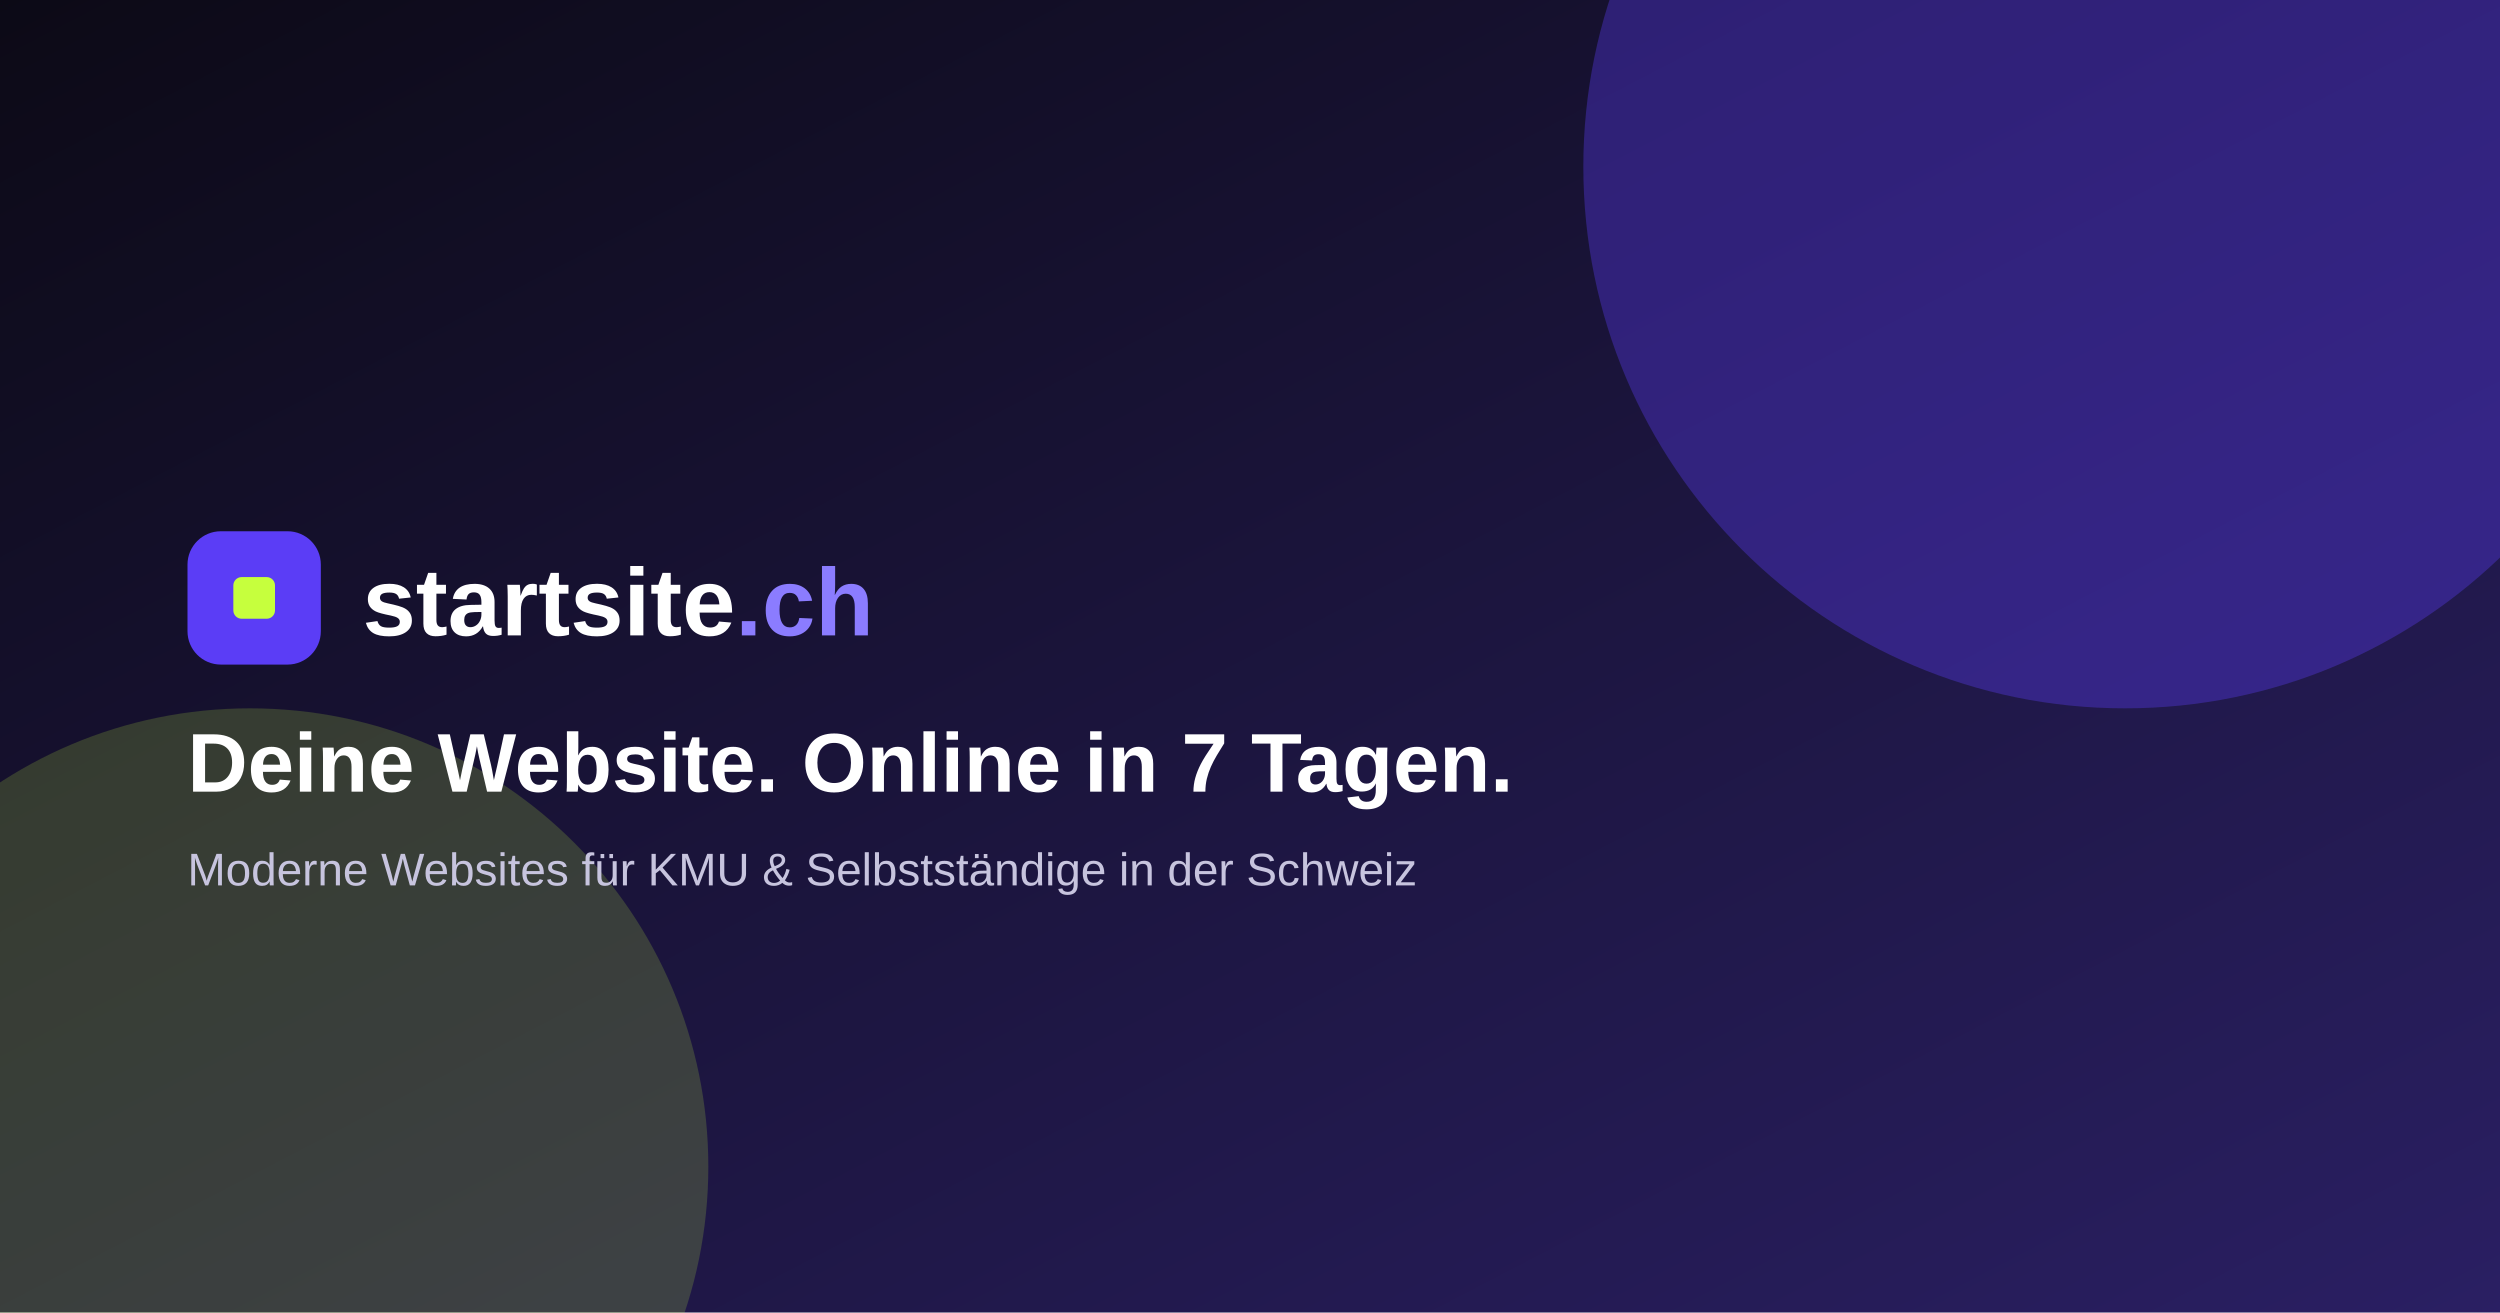
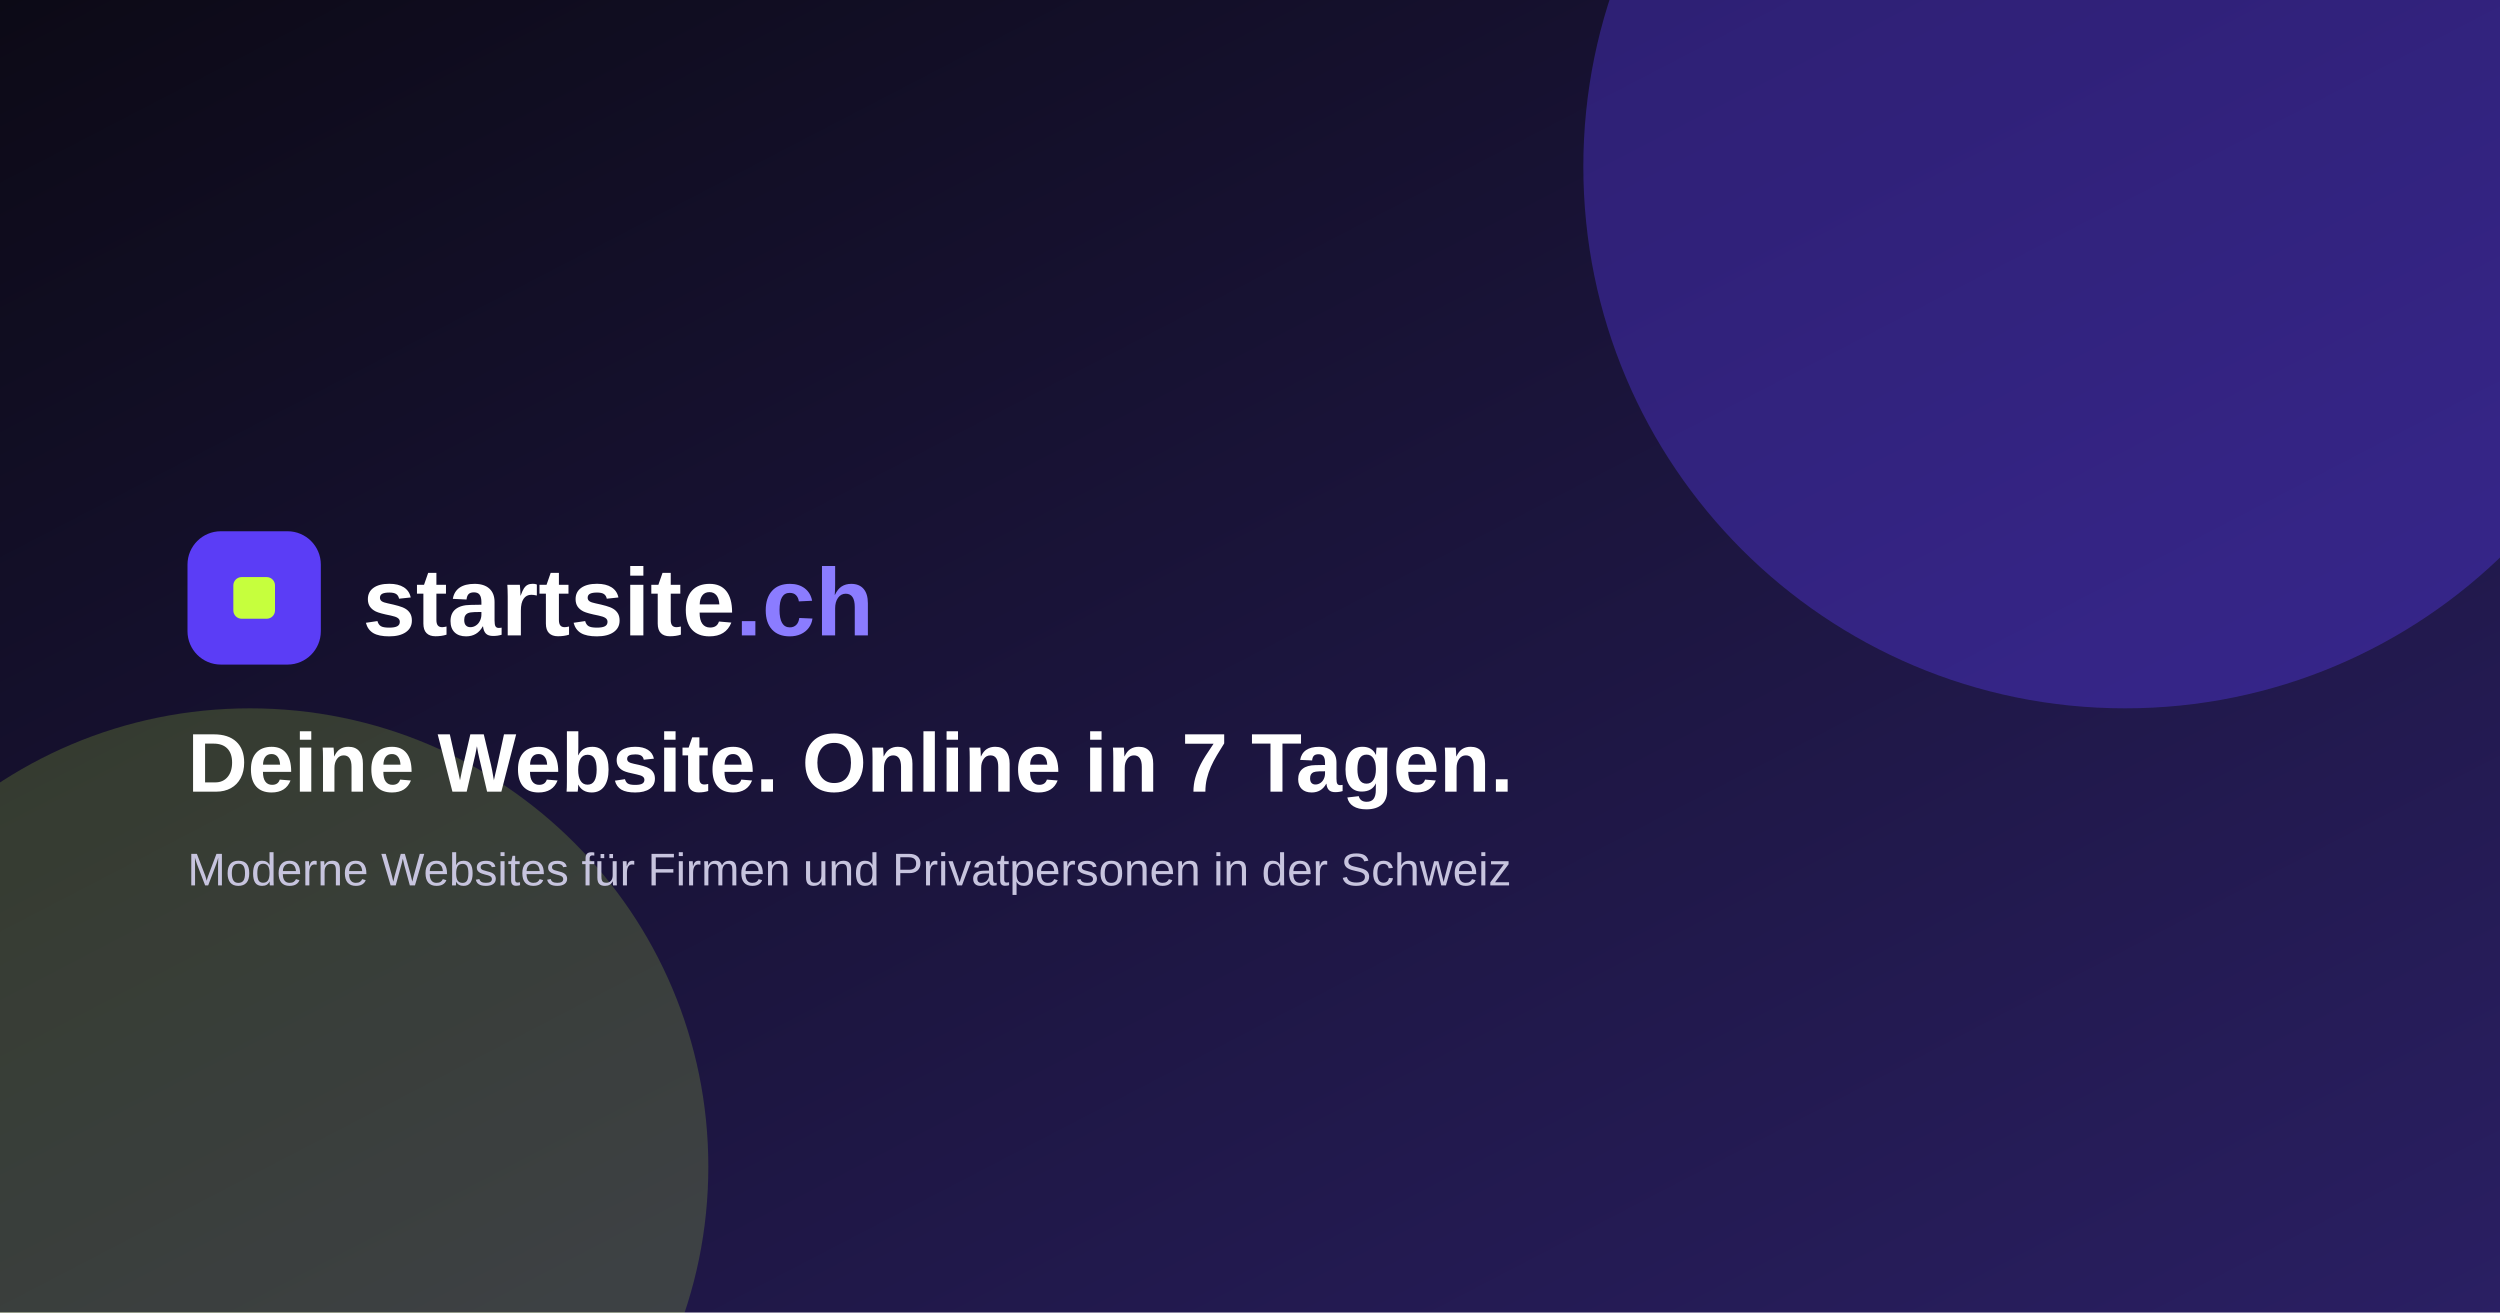
<svg xmlns="http://www.w3.org/2000/svg" viewBox="0 0 1200 630" width="1200" height="630">
  <defs>
    <linearGradient id="bg" x1="0" y1="0" x2="1" y2="1">
      <stop offset="0" stop-color="#0C0A16" />
      <stop offset="1" stop-color="#2A1F63" />
    </linearGradient>
  </defs>
  <rect width="1200" height="630" fill="url(#bg)" />
  <circle cx="1020" cy="80" r="260" fill="#5B3DF6" opacity="0.35" />
  <circle cx="120" cy="560" r="220" fill="#C6FF3D" opacity="0.18" />
  <rect x="90" y="255" width="64" height="64" rx="16" fill="#5B3DF6" />
  <rect x="112" y="277" width="20" height="20" rx="4" fill="#C6FF3D" />
  <text x="174" y="305" font-family="Arial, sans-serif" font-size="46" font-weight="700" fill="#FFFFFF">startsite<tspan fill="#8B7CFF">.ch</tspan>
  </text>
  <text x="90" y="380" font-family="Arial, sans-serif" font-size="40" font-weight="700" fill="#FFFFFF">Deine Website. Online in 7 Tagen.</text>
-   <text x="90" y="425" font-family="Arial, sans-serif" font-size="22" fill="#C7C4DE">Moderne Websites für KMU &amp; Selbstständige in der Schweiz</text>
+   <text x="90" y="425" font-family="Arial, sans-serif" font-size="22" fill="#C7C4DE">Moderne Websites für Firmen und Privatpersonen in der Schweiz</text>
</svg>
